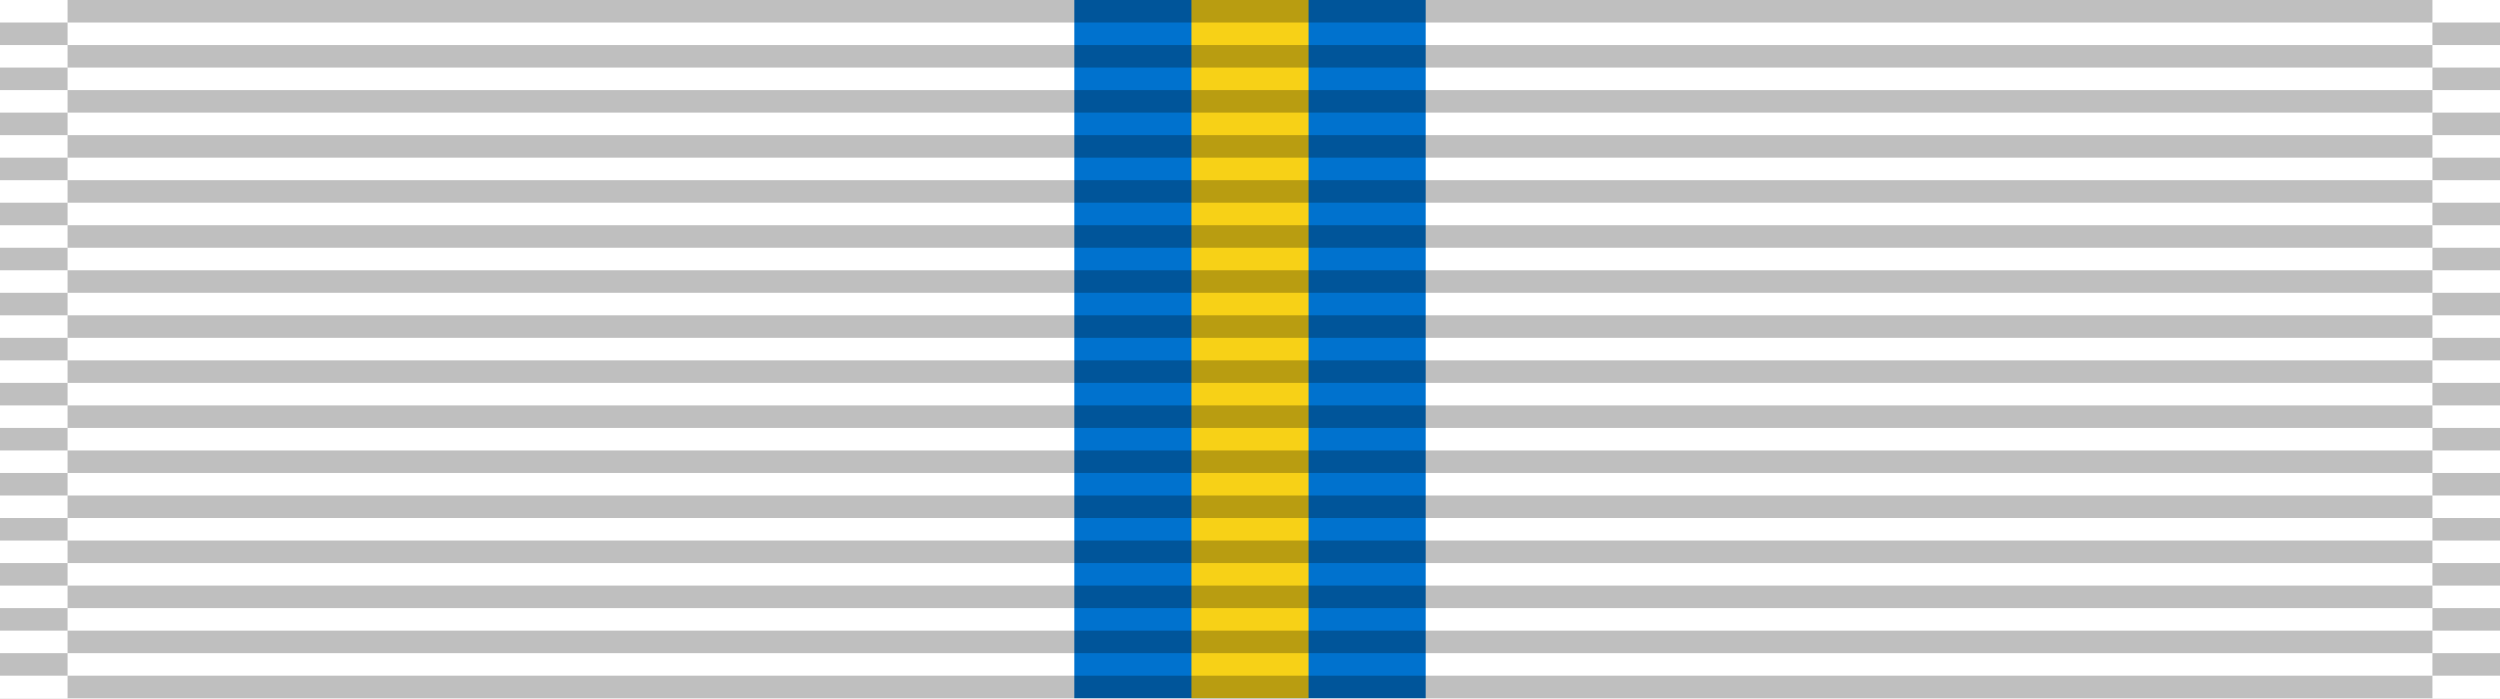
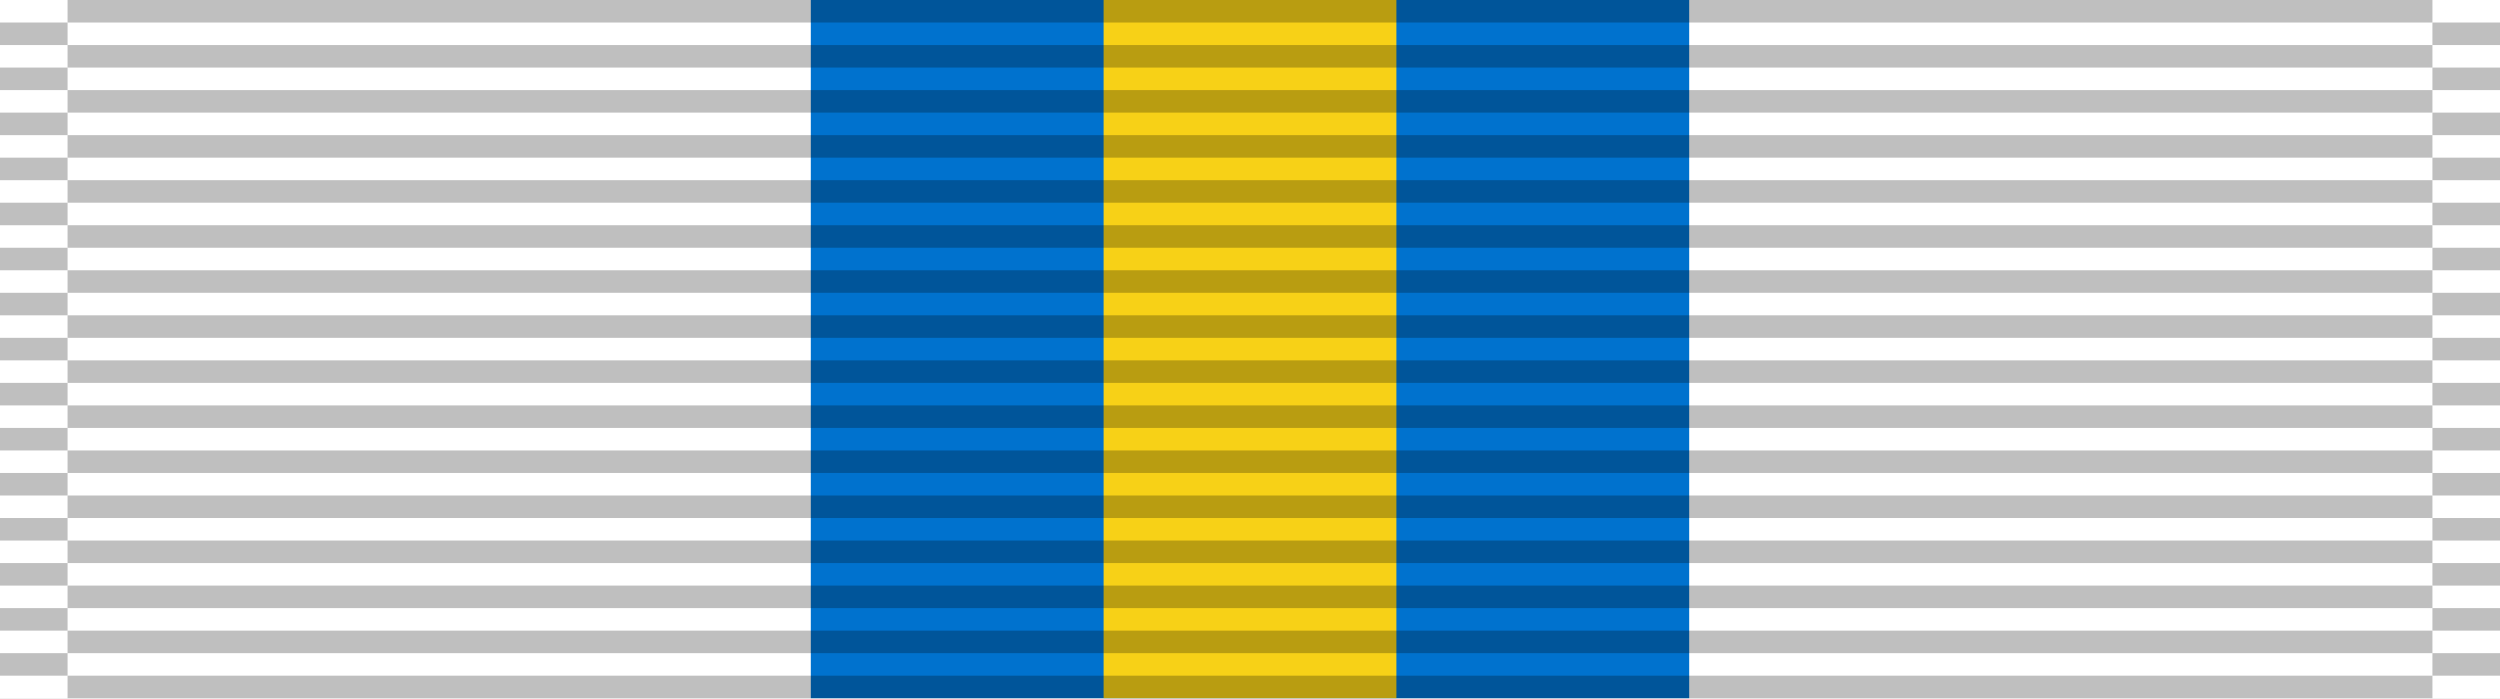
<svg xmlns="http://www.w3.org/2000/svg" width="111" height="31">
  <g>
    <rect fill="#ffffff" width="111" height="31" />
  </g>
  <g>
-     <path stroke="#0072ce" stroke-width="15.6" d="m55.5,0v31" />
-     <path stroke="#f7d117" stroke-width="5.2" d="m55.5,0v31" />
+     <path stroke="#0072ce" stroke-width="39" d="M 55.5,0 V 31" />
+     <path stroke="#f7d117" stroke-width="13" d="M 55.5,0 V 31" />
+     <path stroke="#0072ce" stroke-width="39" d="M 1650,0 V 31" />
+     <path stroke="#f7d117" stroke-width="13" d="M 1650,0 V 31" />
  </g>
  <g>
    <path stroke="#000000" stroke-width="105" stroke-dasharray="1" opacity=".25" d="m55.5,0v31" />
    <path stroke="#000000" stroke-width="3" stroke-dasharray="1" stroke-dashoffset="1" opacity=".25" d="m1.5,0v31" />
    <path stroke="#000000" stroke-width="3" stroke-dasharray="1" stroke-dashoffset="1" opacity=".25" d="m109.5,0v31" />
  </g>
</svg>
